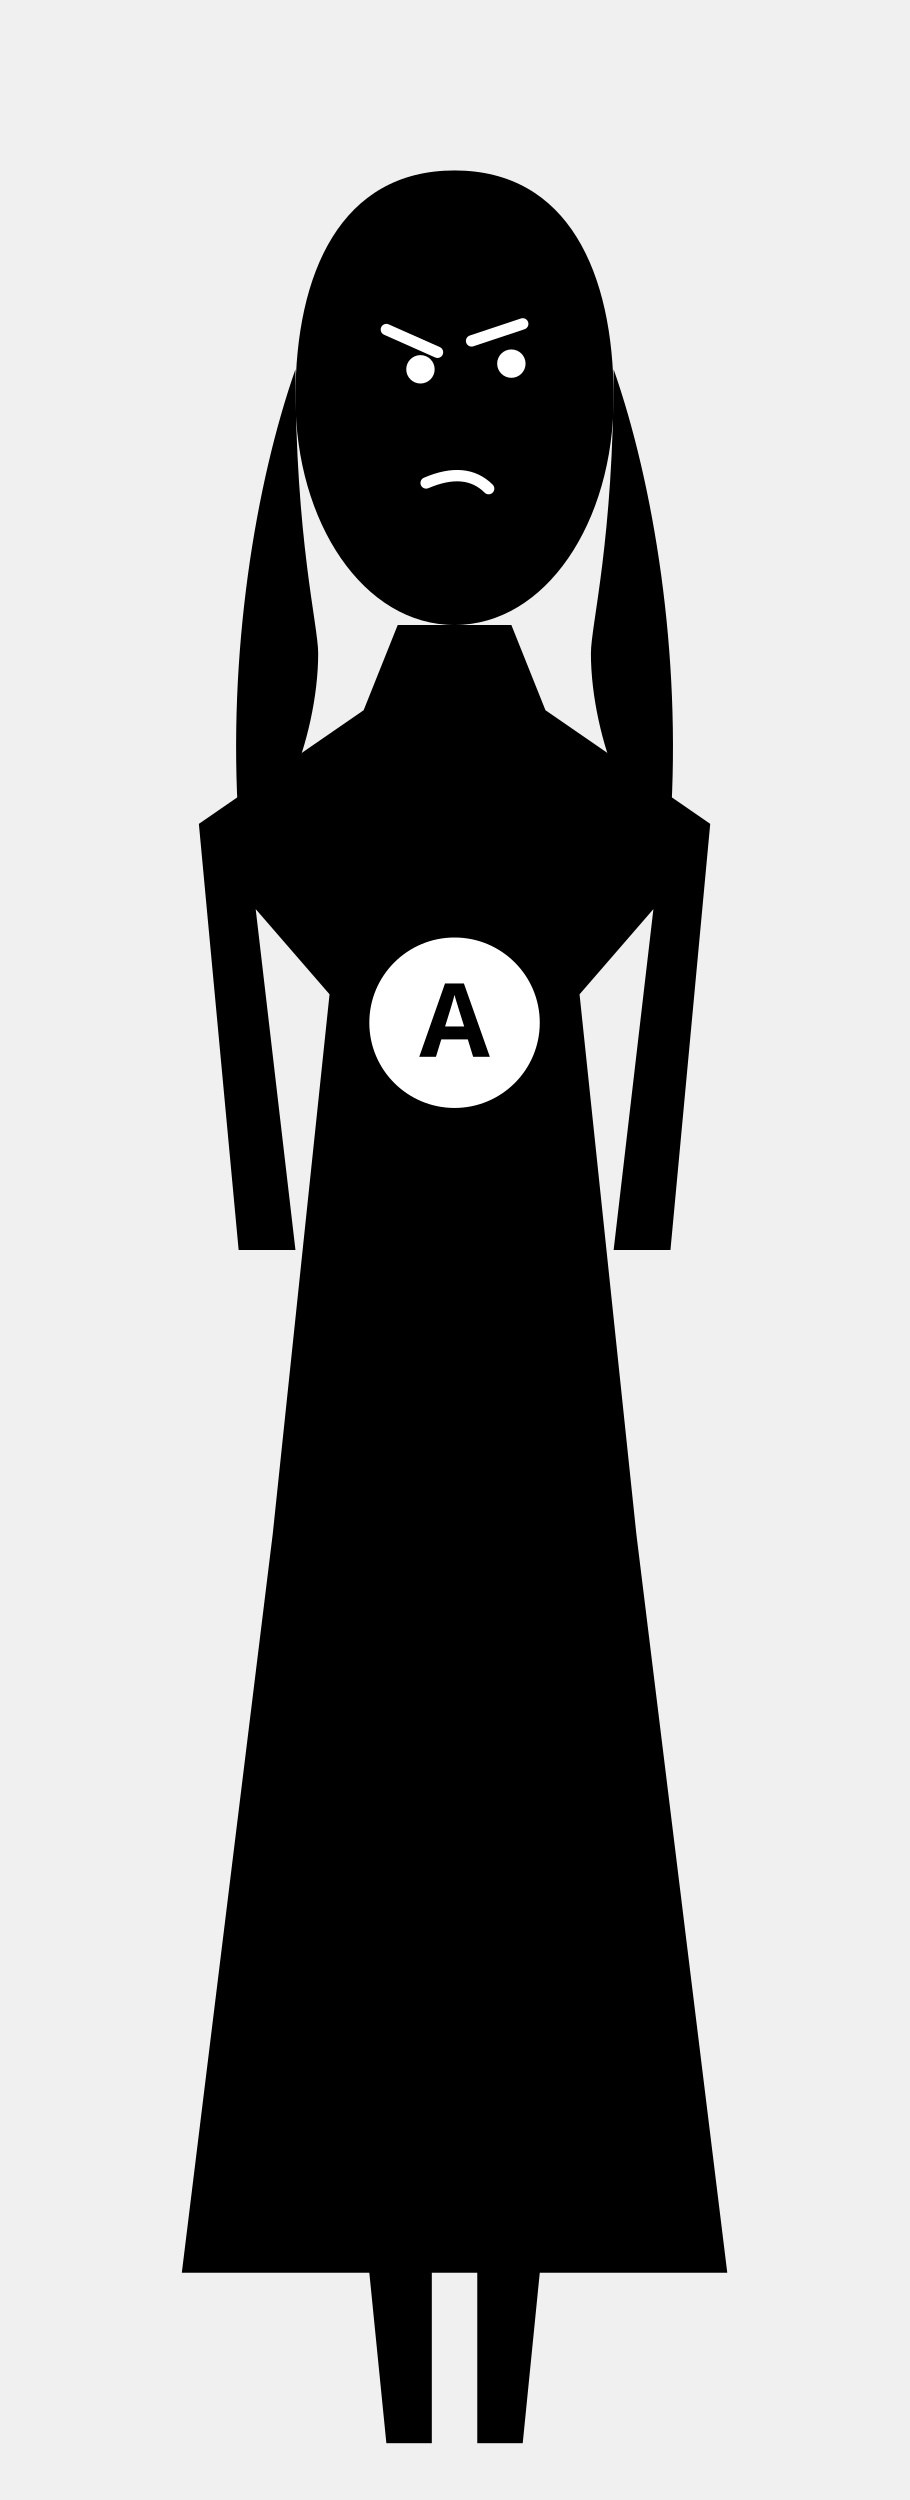
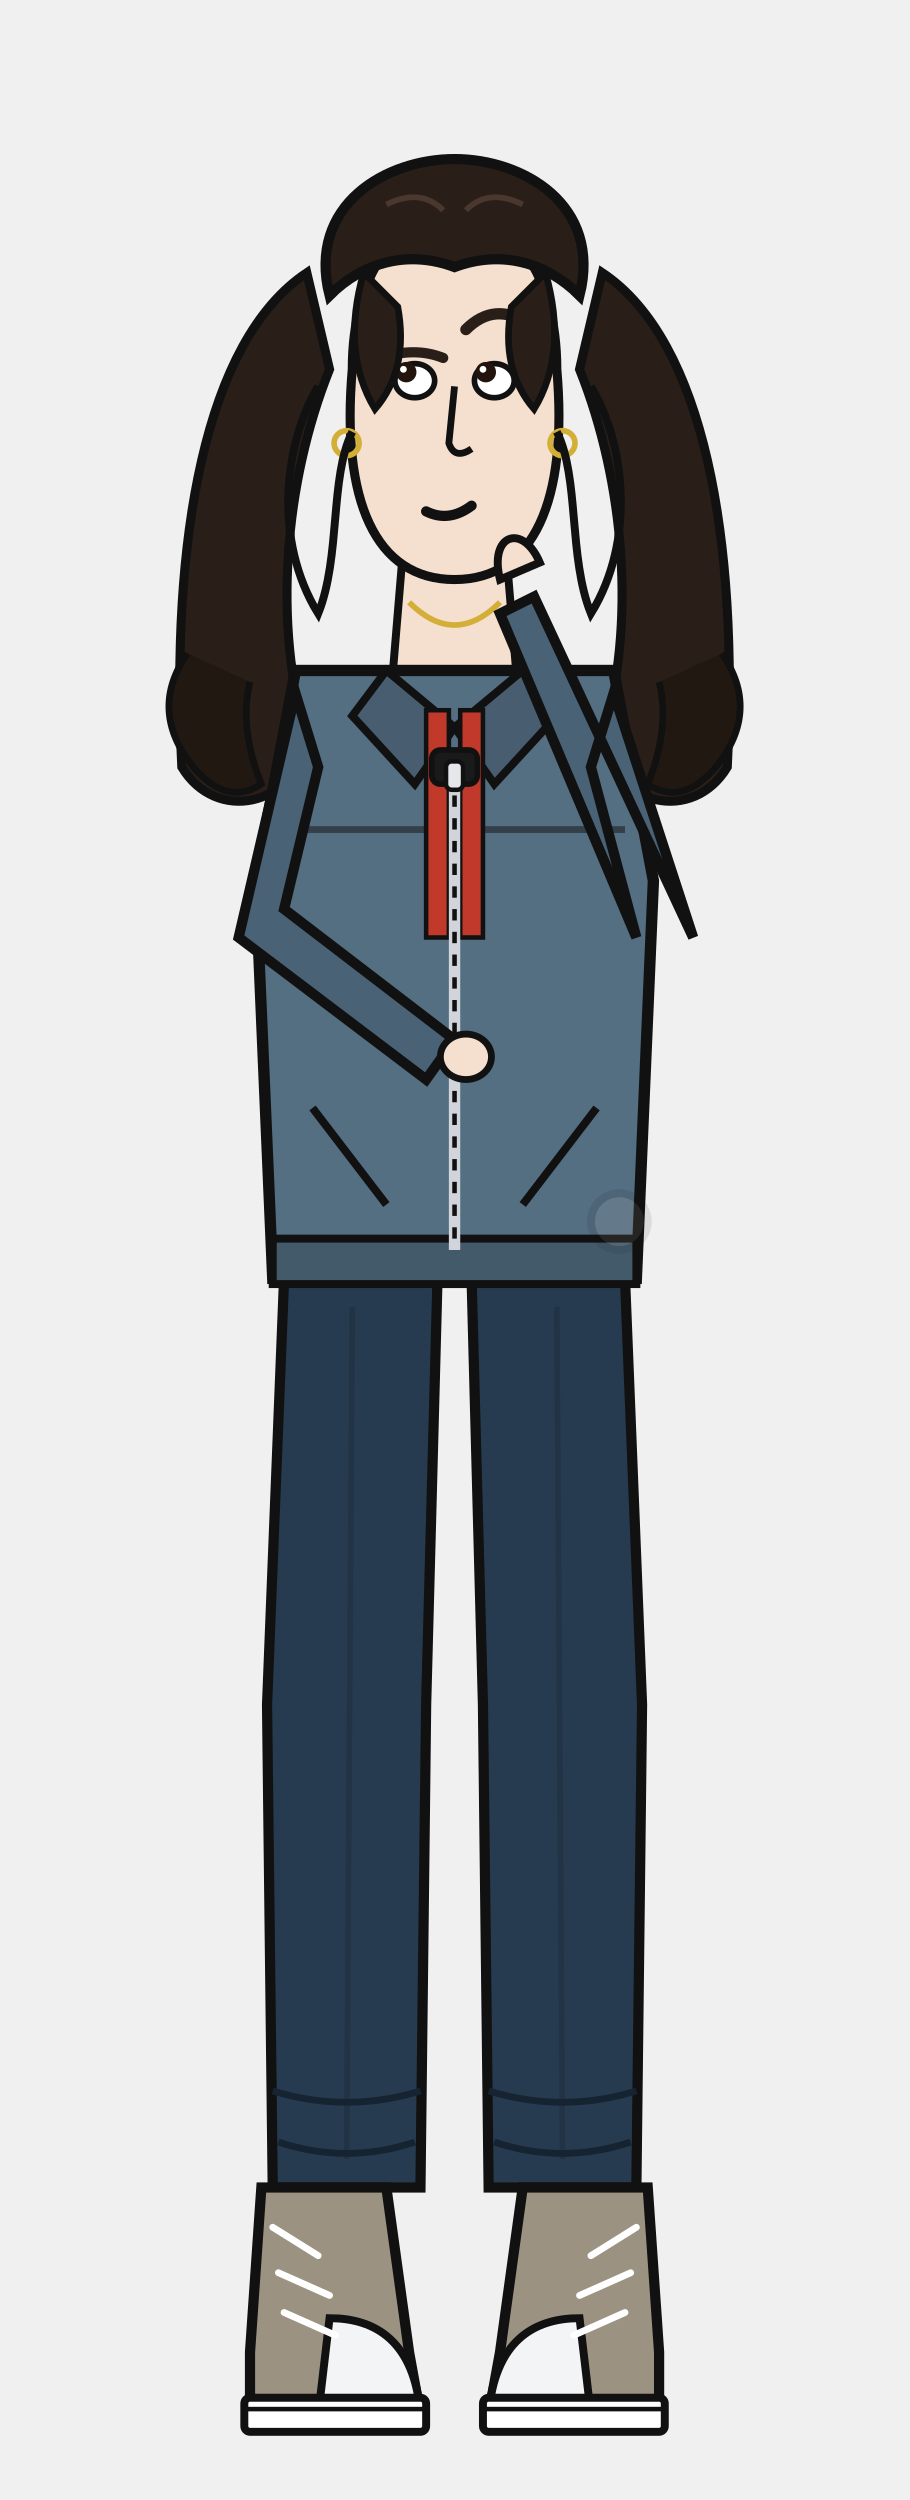
- <svg xmlns="http://www.w3.org/2000/svg" viewBox="0 0 160 440" width="160" height="440">
-   <path d="M80,30 C60,30 52,48 52,70 C52,92 64,110 80,110 C96,110 108,92 108,70 C108,48 100,30 80,30 Z" fill="#000000" />
-   <path d="M52,65 C45,85 40,115 42,145 C48,150 56,130 56,115 C56,110 52,95 52,65 Z" fill="#000000" />
-   <path d="M108,65 C115,85 120,115 118,145 C112,150 104,130 104,115 C104,110 108,95 108,65 Z" fill="#000000" />
-   <path d="M70,110 L90,110 L96,125 L125,145 L118,220 L108,220 L115,160 L102,175 L112,270 L128,400 L95,400 L92,430 L84,430 L84,400 L76,400 L76,430 L68,430 L65,400 L32,400 L48,270 L58,175 L45,160 L52,220 L42,220 L35,145 L64,125 Z" fill="#000000" />
-   <circle cx="80" cy="180" r="16" fill="#ffffff" stroke="#000000" stroke-width="2" />
-   <text x="80" y="186" font-family="sans-serif" font-size="18" font-weight="bold" fill="#000000" text-anchor="middle">A</text>
-   <path d="M68,58 L77,62" stroke="#ffffff" stroke-width="2" stroke-linecap="round" />
-   <path d="M83,60 L92,57" stroke="#ffffff" stroke-width="2" stroke-linecap="round" />
-   <circle cx="74" cy="65" r="2.5" fill="#ffffff" />
-   <circle cx="90" cy="64" r="2.5" fill="#ffffff" />
-   <path d="M75,85 Q82,82 86,86" fill="none" stroke="#ffffff" stroke-width="2" stroke-linecap="round" />
+ <svg xmlns="http://www.w3.org/2000/svg" viewBox="0 0 160 440" width="160" height="440" class="character-aly character-pose-thinking">
+   <g class="aly-jeans">
+     <path d="M 50 225 L 77 225 L 75 300 L 74 385 L 48 385 L 47 300 Z" fill="#273b50" stroke="#111111" stroke-width="1.8" />
+     <path d="M 83 225 L 110 225 L 113 300 L 112 385 L 86 385 L 85 300 Z" fill="#273b50" stroke="#111111" stroke-width="1.8" />
+     <line x1="62" y1="230" x2="61" y2="380" stroke="#1d2d3d" stroke-width="1.0" opacity="0.6" />
+     <line x1="98" y1="230" x2="99" y2="380" stroke="#1d2d3d" stroke-width="1.0" opacity="0.6" />
+     <path d="M 48 368 Q 61 372 74 368 M 49 377 Q 61 381 73 377" fill="none" stroke="#162330" stroke-width="1.2" />
+     <path d="M 86 368 Q 99 372 112 368 M 87 377 Q 99 381 111 377" fill="none" stroke="#162330" stroke-width="1.2" />
+   </g>
+   <g class="aly-shoes">
+     <path d="M 46 385 L 68 385 L 72 414 L 74 425 L 44 425 L 44 414 Z" fill="#9b9281" stroke="#111111" stroke-width="1.8" />
+     <path d="M 58 408 C 66 408 73 412 74 425 L 56 425 Z" fill="#f3f4f6" stroke="#111111" stroke-width="1.4" />
+     <rect x="43" y="422" width="32" height="6" rx="1" fill="#ffffff" stroke="#111111" stroke-width="1.4" />
+     <line x1="43" y1="424" x2="75" y2="424" stroke="#111111" stroke-width="0.8" />
+     <path d="M 48 392 L 56 397 M 49 400 L 58 404 M 50 407 L 59 411" stroke="#ffffff" stroke-width="1.2" stroke-linecap="round" />
+     <path d="M 92 385 L 114 385 L 116 414 L 116 425 L 86 425 L 88 414 Z" fill="#9b9281" stroke="#111111" stroke-width="1.8" />
+     <path d="M 102 408 C 94 408 87 412 86 425 L 104 425 Z" fill="#f3f4f6" stroke="#111111" stroke-width="1.4" />
+     <rect x="85" y="422" width="32" height="6" rx="1" fill="#ffffff" stroke="#111111" stroke-width="1.4" />
+     <line x1="85" y1="424" x2="117" y2="424" stroke="#111111" stroke-width="0.8" />
+     <path d="M 112 392 L 104 397 M 111 400 L 102 404 M 110 407 L 101 411" stroke="#ffffff" stroke-width="1.2" stroke-linecap="round" />
+   </g>
+   <g class="aly-hair-curly">
+     <path d="M 54 48 C 36 60 30 95 32 135 C 38 145 52 142 54 130 C 48 110 50 85 58 65 Z" fill="#2a1f18" stroke="#111111" stroke-width="1.6" />
+     <path d="M 106 48 C 124 60 130 95 128 135 C 122 145 108 142 106 130 C 112 110 110 85 102 65 Z" fill="#2a1f18" stroke="#111111" stroke-width="1.6" />
+     <path d="M 33 115 Q 26 125 34 135 Q 40 142 46 138 Q 42 128 44 120" fill="#221812" stroke="#111111" stroke-width="1.2" />
+     <path d="M 127 115 Q 134 125 126 135 Q 120 142 114 138 Q 118 128 116 120" fill="#221812" stroke="#111111" stroke-width="1.2" />
+   </g>
+   <path d="M 71 96 L 89 96 L 91 120 L 69 120 Z" fill="#f5dfcf" stroke="#111111" stroke-width="1.4" />
+   <path d="M 72 106 Q 80 114 88 106" fill="none" stroke="#d4af37" stroke-width="1.0" />
+   <g class="aly-face">
+     <path d="M 62 65 C 60 88 66 102 80 102 C 94 102 100 88 98 65 C 98 48 90 38 80 38 C 70 38 62 48 62 65 Z" fill="#f5dfcf" stroke="#111111" stroke-width="1.6" />
+     <circle cx="61" cy="78" r="2.2" fill="none" stroke="#d4af37" stroke-width="1.0" />
+     <circle cx="99" cy="78" r="2.2" fill="none" stroke="#d4af37" stroke-width="1.0" />
+     <path d="M 67 63 Q 73 61 78 63" fill="none" stroke="#2a1f18" stroke-width="1.8" stroke-linecap="round" />
+     <path d="M 82 58 Q 87 53 93 57" fill="none" stroke="#2a1f18" stroke-width="2.0" stroke-linecap="round" />
+     <ellipse cx="73" cy="67" rx="3.5" ry="3.0" fill="#ffffff" stroke="#111111" stroke-width="1.0" />
+     <circle cx="71.5" cy="65.5" r="1.8" fill="#22140c" />
+     <circle cx="71" cy="65" r="0.6" fill="#ffffff" />
+     <ellipse cx="87" cy="67" rx="3.5" ry="3.0" fill="#ffffff" stroke="#111111" stroke-width="1.0" />
+     <circle cx="85.5" cy="65.5" r="1.8" fill="#22140c" />
+     <circle cx="85" cy="65" r="0.6" fill="#ffffff" />
+     <path d="M 80 68 L 79 78 Q 80 81 83 79" fill="none" stroke="#111111" stroke-width="1.2" />
+     <path d="M 75 90 Q 79 92 83 89" fill="none" stroke="#111111" stroke-width="1.8" stroke-linecap="round" />
+   </g>
+   <g class="aly-hair-front">
+     <path d="M 58 52 C 54 36 68 28 80 28 C 92 28 106 36 102 52 C 96 46 88 44 80 47 C 72 44 64 46 58 52 Z" fill="#2a1f18" stroke="#111111" stroke-width="1.8" />
+     <path d="M 64 48 Q 60 62 66 72 Q 72 65 70 54 Z" fill="#2a1f18" stroke="#111111" stroke-width="1.2" />
+     <path d="M 96 48 Q 100 62 94 72 Q 88 65 90 54 Z" fill="#2a1f18" stroke="#111111" stroke-width="1.2" />
+     <path d="M 56 68 C 50 78 48 95 56 108 C 60 98 58 84 62 76" fill="none" stroke="#111111" stroke-width="1.4" />
+     <path d="M 104 68 C 110 78 112 95 104 108 C 100 98 102 84 98 76" fill="none" stroke="#111111" stroke-width="1.4" />
+     <path d="M 68 36 Q 74 33 78 37 M 82 37 Q 86 33 92 36" fill="none" stroke="#4a372d" stroke-width="1.0" />
+   </g>
+   <g class="aly-jacket">
+     <path d="M 52 118 L 108 118 L 115 155 L 112 225 L 48 225 L 45 155 Z" fill="#546e82" stroke="#111111" stroke-width="2.0" />
+     <rect x="48" y="218" width="64" height="8" fill="#435a6b" stroke="#111111" stroke-width="1.4" />
+     <line x1="50" y1="146" x2="110" y2="146" stroke="#111111" stroke-width="1.2" opacity="0.5" />
+     <polygon points="68,118 80,128 73,138 62,126" fill="#485e70" stroke="#111111" stroke-width="1.4" />
+     <polygon points="92,118 80,128 87,138 98,126" fill="#485e70" stroke="#111111" stroke-width="1.4" />
+     <path d="M 75 125 L 75 165 L 79 165 L 79 125 Z" fill="#c0392b" stroke="#111111" stroke-width="0.8" />
+     <path d="M 85 125 L 85 165 L 81 165 L 81 125 Z" fill="#c0392b" stroke="#111111" stroke-width="0.8" />
+     <rect x="76" y="132" width="8" height="6" rx="1.5" fill="#1a1a1a" stroke="#111111" stroke-width="1.0" />
+     <line x1="80" y1="136" x2="80" y2="220" stroke="#d1d5db" stroke-width="2.0" />
+     <line x1="80" y1="136" x2="80" y2="220" stroke="#111111" stroke-width="0.8" stroke-dasharray="2,2" />
+     <rect x="78.5" y="134" width="3" height="5" rx="1" fill="#e5e7eb" stroke="#111111" stroke-width="0.8" />
+     <line x1="55" y1="195" x2="68" y2="212" stroke="#111111" stroke-width="1.4" />
+     <line x1="105" y1="195" x2="92" y2="212" stroke="#111111" stroke-width="1.4" />
+   </g>
+   <g class="aly-arms">
+     <path d="M 52 122 L 42 165 L 75 190 L 80 183 L 50 160 L 56 135 Z" fill="#4a6275" stroke="#111111" stroke-width="1.8" />
+     <ellipse cx="82" cy="186" rx="4.5" ry="4" fill="#f5dfcf" stroke="#111111" stroke-width="1.2" />
+     <path d="M 108 122 L 122 165 L 94 105 L 88 108 L 112 165 L 104 135 Z" fill="#4a6275" stroke="#111111" stroke-width="1.8" />
+     <path d="M 88 102 C 86 94 92 92 95 99 Z" fill="#f5dfcf" stroke="#111111" stroke-width="1.4" />
+     <circle cx="109" cy="215" r="5" fill="#f5dfcf" stroke="#111111" stroke-width="1.4" opacity="0.1" />
+   </g>
</svg>
